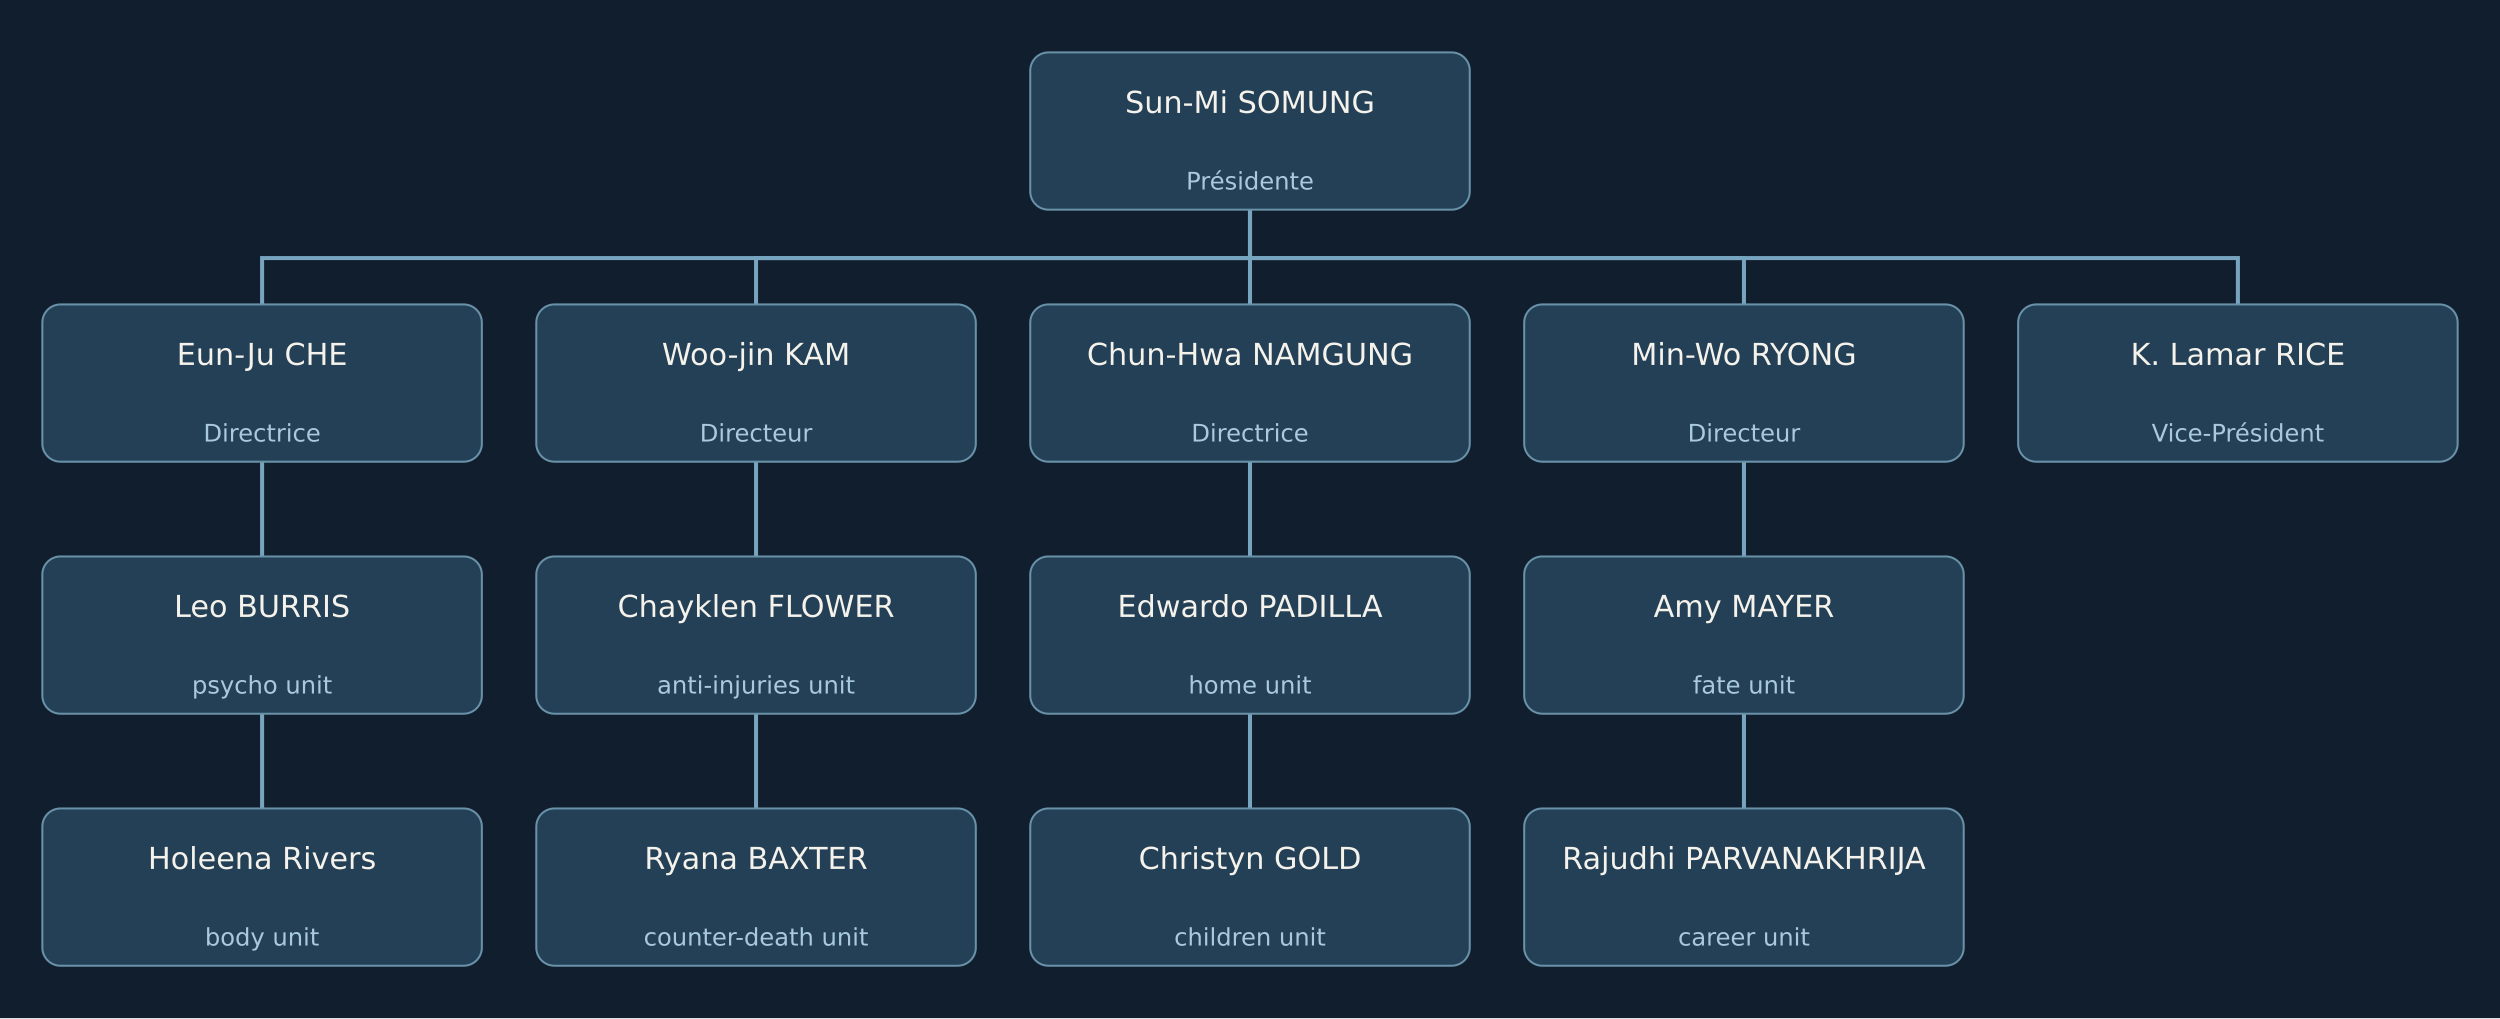
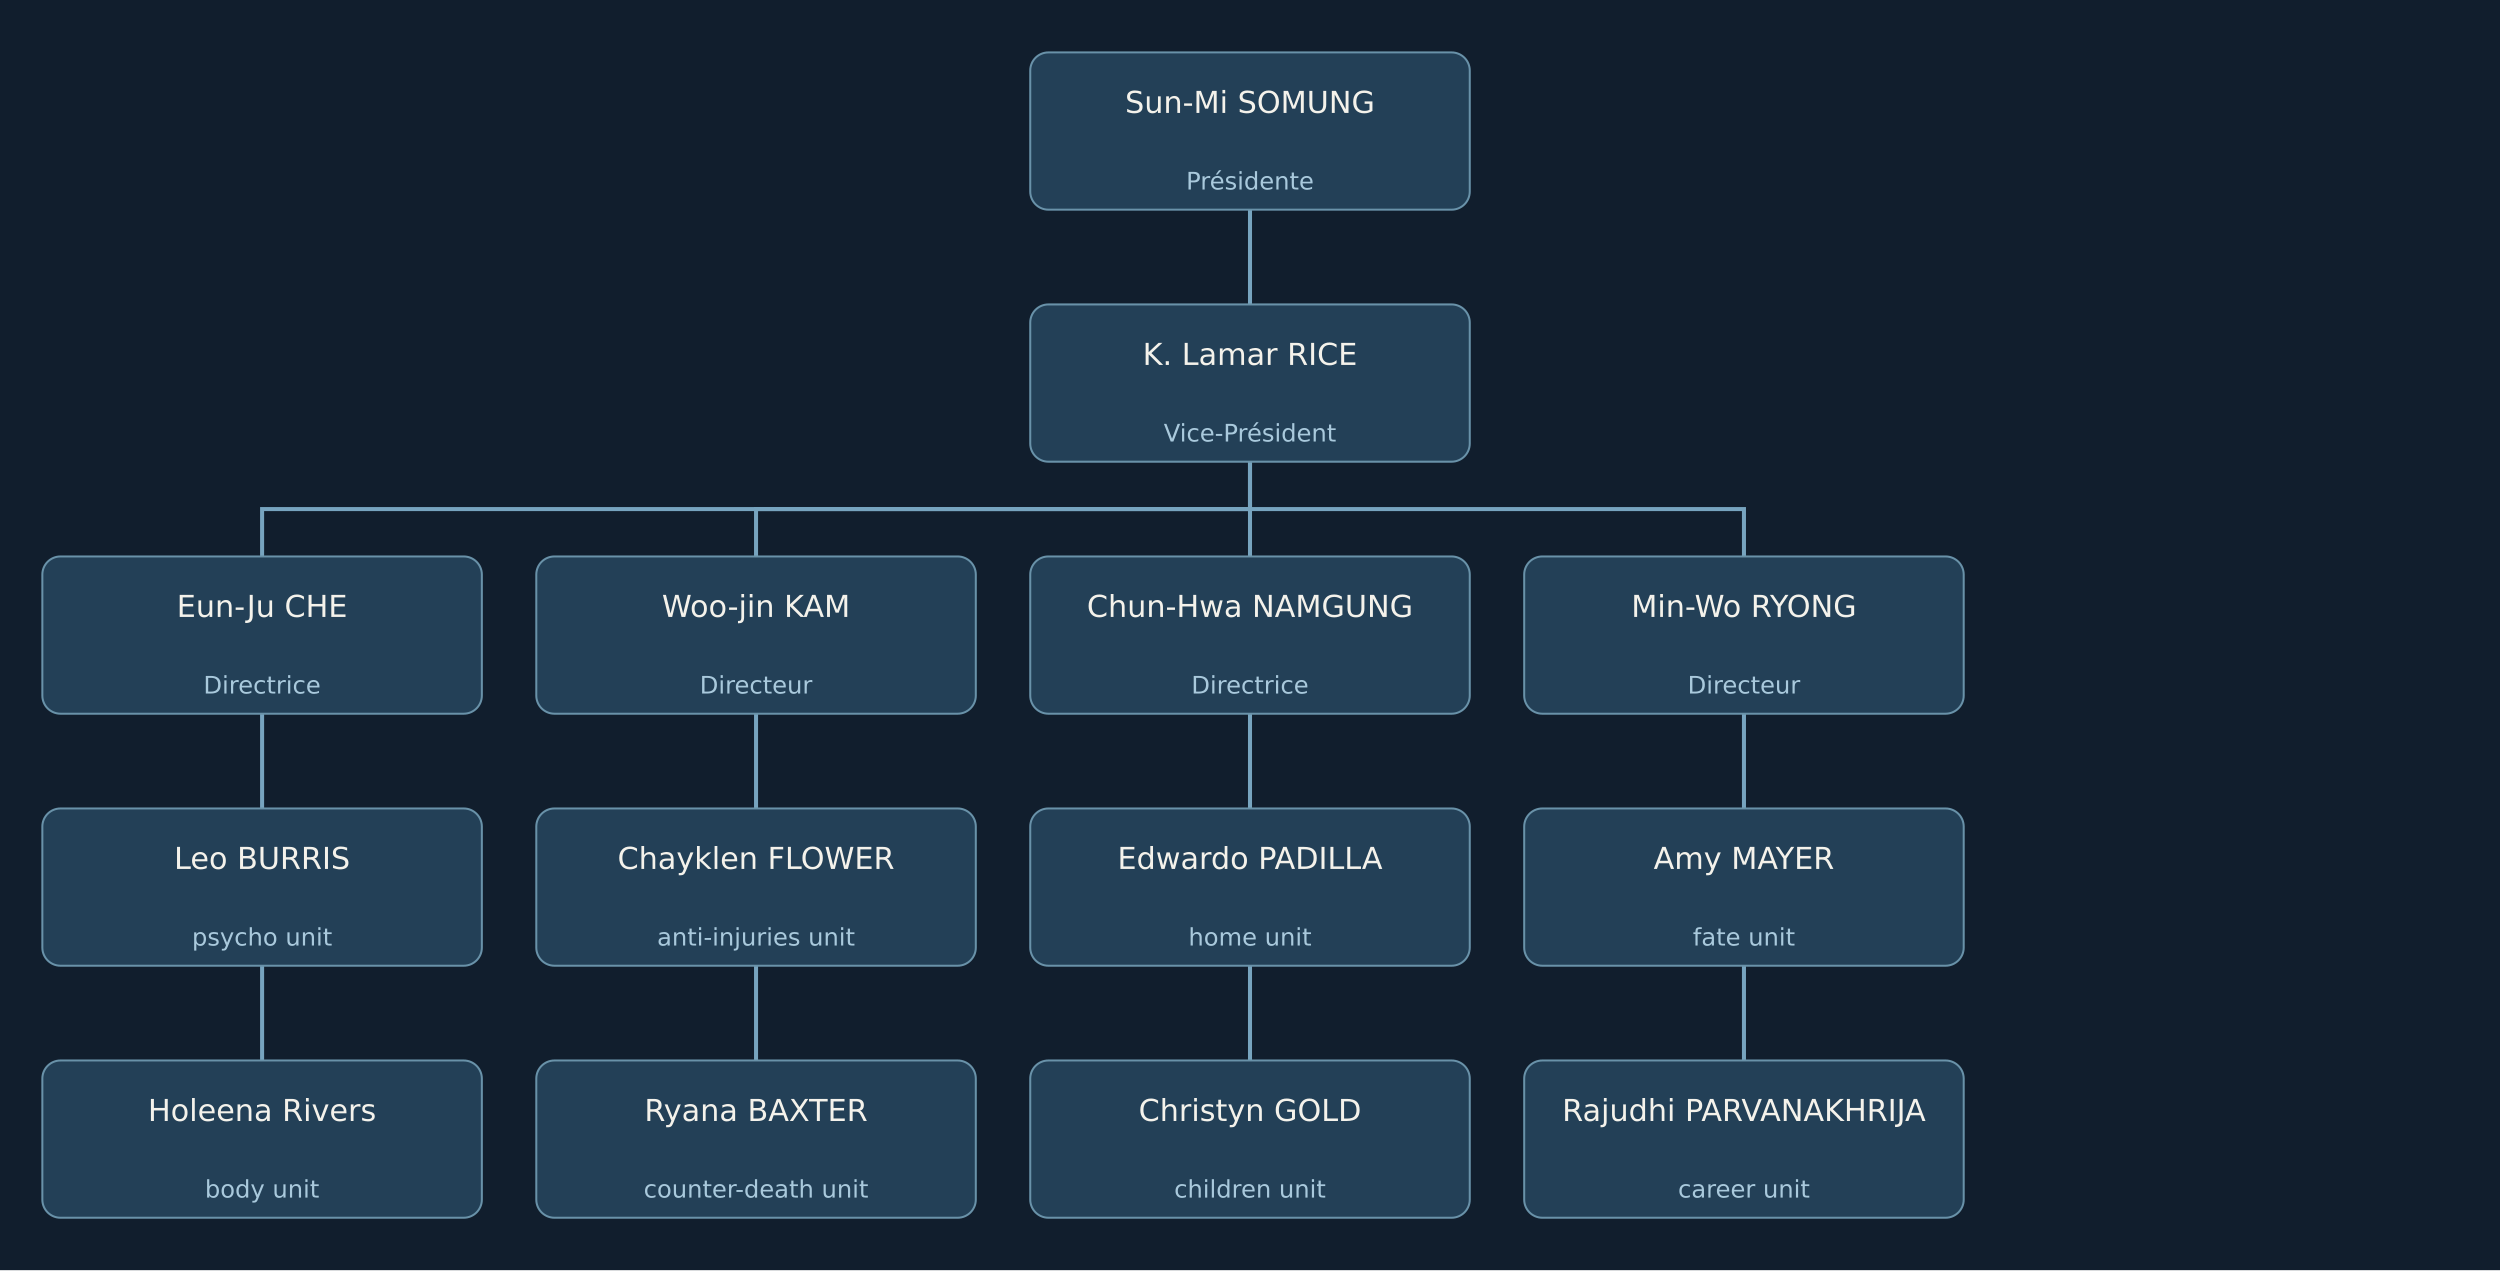
- <svg xmlns="http://www.w3.org/2000/svg" viewBox="0 0 1240 505" role="img" aria-label="Organigramme de northstar">
+ <svg xmlns="http://www.w3.org/2000/svg" viewBox="0 0 1240 630" role="img" aria-label="Organigramme de northstar">
  <rect width="100%" height="100%" fill="#111e2d" />
-   <path d="M620 103 V128 H130 V152" fill="none" stroke="#77a4bf" stroke-width="2" />
-   <path d="M130 228 V252 H130 V277" fill="none" stroke="#77a4bf" stroke-width="2" />
-   <path d="M620 103 V128 H375 V152" fill="none" stroke="#77a4bf" stroke-width="2" />
-   <path d="M865 353 V378 H865 V402" fill="none" stroke="#77a4bf" stroke-width="2" />
-   <path d="M620 103 V128 H620 V152" fill="none" stroke="#77a4bf" stroke-width="2" />
-   <path d="M375 353 V378 H375 V402" fill="none" stroke="#77a4bf" stroke-width="2" />
-   <path d="M620 103 V128 H865 V152" fill="none" stroke="#77a4bf" stroke-width="2" />
-   <path d="M620 103 V128 H1110 V152" fill="none" stroke="#77a4bf" stroke-width="2" />
-   <path d="M130 353 V378 H130 V402" fill="none" stroke="#77a4bf" stroke-width="2" />
-   <path d="M865 228 V252 H865 V277" fill="none" stroke="#77a4bf" stroke-width="2" />
-   <path d="M620 228 V252 H620 V277" fill="none" stroke="#77a4bf" stroke-width="2" />
-   <path d="M620 353 V378 H620 V402" fill="none" stroke="#77a4bf" stroke-width="2" />
-   <path d="M375 228 V252 H375 V277" fill="none" stroke="#77a4bf" stroke-width="2" />
+   <path d="M620 228 V252.5 H130 V277" fill="none" stroke="#77a4bf" stroke-width="2" />
+   <path d="M130 353 V377.5 H130 V402" fill="none" stroke="#77a4bf" stroke-width="2" />
+   <path d="M620 228 V252.5 H375 V277" fill="none" stroke="#77a4bf" stroke-width="2" />
+   <path d="M865 478 V502.5 H865 V527" fill="none" stroke="#77a4bf" stroke-width="2" />
+   <path d="M620 228 V252.5 H620 V277" fill="none" stroke="#77a4bf" stroke-width="2" />
+   <path d="M375 478 V502.5 H375 V527" fill="none" stroke="#77a4bf" stroke-width="2" />
+   <path d="M620 228 V252.5 H865 V277" fill="none" stroke="#77a4bf" stroke-width="2" />
+   <path d="M620 103 V127.5 H620 V152" fill="none" stroke="#77a4bf" stroke-width="2" />
+   <path d="M130 478 V502.5 H130 V527" fill="none" stroke="#77a4bf" stroke-width="2" />
+   <path d="M865 353 V377.5 H865 V402" fill="none" stroke="#77a4bf" stroke-width="2" />
+   <path d="M620 353 V377.5 H620 V402" fill="none" stroke="#77a4bf" stroke-width="2" />
+   <path d="M620 478 V502.5 H620 V527" fill="none" stroke="#77a4bf" stroke-width="2" />
+   <path d="M375 353 V377.5 H375 V402" fill="none" stroke="#77a4bf" stroke-width="2" />
+   <rect x="21" y="526" width="218" height="78" rx="9" fill="#234057" stroke="#6992a9" />
+   <text x="130" y="556" text-anchor="middle" fill="#f4f2eb" font-family="DejaVu Sans, sans-serif" font-size="15">Holeena Rivers</text>
+   <text x="130" y="594" text-anchor="middle" fill="#a9c9dc" font-family="DejaVu Sans, sans-serif" font-size="12">body unit</text>
  <rect x="21" y="401" width="218" height="78" rx="9" fill="#234057" stroke="#6992a9" />
-   <text x="130" y="431" text-anchor="middle" fill="#f4f2eb" font-family="DejaVu Sans, sans-serif" font-size="15">Holeena Rivers</text>
-   <text x="130" y="469" text-anchor="middle" fill="#a9c9dc" font-family="DejaVu Sans, sans-serif" font-size="12">body unit</text>
+   <text x="130" y="431" text-anchor="middle" fill="#f4f2eb" font-family="DejaVu Sans, sans-serif" font-size="15">Leo BURRIS</text>
+   <text x="130" y="469" text-anchor="middle" fill="#a9c9dc" font-family="DejaVu Sans, sans-serif" font-size="12">psycho unit</text>
  <rect x="21" y="276" width="218" height="78" rx="9" fill="#234057" stroke="#6992a9" />
-   <text x="130" y="306" text-anchor="middle" fill="#f4f2eb" font-family="DejaVu Sans, sans-serif" font-size="15">Leo BURRIS</text>
-   <text x="130" y="344" text-anchor="middle" fill="#a9c9dc" font-family="DejaVu Sans, sans-serif" font-size="12">psycho unit</text>
-   <rect x="21" y="151" width="218" height="78" rx="9" fill="#234057" stroke="#6992a9" />
-   <text x="130" y="181" text-anchor="middle" fill="#f4f2eb" font-family="DejaVu Sans, sans-serif" font-size="15">Eun-Ju CHE</text>
-   <text x="130" y="219" text-anchor="middle" fill="#a9c9dc" font-family="DejaVu Sans, sans-serif" font-size="12">Directrice</text>
+   <text x="130" y="306" text-anchor="middle" fill="#f4f2eb" font-family="DejaVu Sans, sans-serif" font-size="15">Eun-Ju CHE</text>
+   <text x="130" y="344" text-anchor="middle" fill="#a9c9dc" font-family="DejaVu Sans, sans-serif" font-size="12">Directrice</text>
+   <rect x="266" y="526" width="218" height="78" rx="9" fill="#234057" stroke="#6992a9" />
+   <text x="375" y="556" text-anchor="middle" fill="#f4f2eb" font-family="DejaVu Sans, sans-serif" font-size="15">Ryana BAXTER</text>
+   <text x="375" y="594" text-anchor="middle" fill="#a9c9dc" font-family="DejaVu Sans, sans-serif" font-size="12">counter-death unit</text>
  <rect x="266" y="401" width="218" height="78" rx="9" fill="#234057" stroke="#6992a9" />
-   <text x="375" y="431" text-anchor="middle" fill="#f4f2eb" font-family="DejaVu Sans, sans-serif" font-size="15">Ryana BAXTER</text>
-   <text x="375" y="469" text-anchor="middle" fill="#a9c9dc" font-family="DejaVu Sans, sans-serif" font-size="12">counter-death unit</text>
+   <text x="375" y="431" text-anchor="middle" fill="#f4f2eb" font-family="DejaVu Sans, sans-serif" font-size="15">Chayklen FLOWER</text>
+   <text x="375" y="469" text-anchor="middle" fill="#a9c9dc" font-family="DejaVu Sans, sans-serif" font-size="12">anti-injuries unit</text>
  <rect x="266" y="276" width="218" height="78" rx="9" fill="#234057" stroke="#6992a9" />
-   <text x="375" y="306" text-anchor="middle" fill="#f4f2eb" font-family="DejaVu Sans, sans-serif" font-size="15">Chayklen FLOWER</text>
-   <text x="375" y="344" text-anchor="middle" fill="#a9c9dc" font-family="DejaVu Sans, sans-serif" font-size="12">anti-injuries unit</text>
-   <rect x="266" y="151" width="218" height="78" rx="9" fill="#234057" stroke="#6992a9" />
-   <text x="375" y="181" text-anchor="middle" fill="#f4f2eb" font-family="DejaVu Sans, sans-serif" font-size="15">Woo-jin KAM</text>
-   <text x="375" y="219" text-anchor="middle" fill="#a9c9dc" font-family="DejaVu Sans, sans-serif" font-size="12">Directeur</text>
+   <text x="375" y="306" text-anchor="middle" fill="#f4f2eb" font-family="DejaVu Sans, sans-serif" font-size="15">Woo-jin KAM</text>
+   <text x="375" y="344" text-anchor="middle" fill="#a9c9dc" font-family="DejaVu Sans, sans-serif" font-size="12">Directeur</text>
+   <rect x="511" y="526" width="218" height="78" rx="9" fill="#234057" stroke="#6992a9" />
+   <text x="620" y="556" text-anchor="middle" fill="#f4f2eb" font-family="DejaVu Sans, sans-serif" font-size="15">Christyn GOLD</text>
+   <text x="620" y="594" text-anchor="middle" fill="#a9c9dc" font-family="DejaVu Sans, sans-serif" font-size="12">children unit</text>
  <rect x="511" y="401" width="218" height="78" rx="9" fill="#234057" stroke="#6992a9" />
-   <text x="620" y="431" text-anchor="middle" fill="#f4f2eb" font-family="DejaVu Sans, sans-serif" font-size="15">Christyn GOLD</text>
-   <text x="620" y="469" text-anchor="middle" fill="#a9c9dc" font-family="DejaVu Sans, sans-serif" font-size="12">children unit</text>
+   <text x="620" y="431" text-anchor="middle" fill="#f4f2eb" font-family="DejaVu Sans, sans-serif" font-size="15">Edwardo PADILLA</text>
+   <text x="620" y="469" text-anchor="middle" fill="#a9c9dc" font-family="DejaVu Sans, sans-serif" font-size="12">home unit</text>
  <rect x="511" y="276" width="218" height="78" rx="9" fill="#234057" stroke="#6992a9" />
-   <text x="620" y="306" text-anchor="middle" fill="#f4f2eb" font-family="DejaVu Sans, sans-serif" font-size="15">Edwardo PADILLA</text>
-   <text x="620" y="344" text-anchor="middle" fill="#a9c9dc" font-family="DejaVu Sans, sans-serif" font-size="12">home unit</text>
+   <text x="620" y="306" text-anchor="middle" fill="#f4f2eb" font-family="DejaVu Sans, sans-serif" font-size="15">Chun-Hwa NAMGUNG</text>
+   <text x="620" y="344" text-anchor="middle" fill="#a9c9dc" font-family="DejaVu Sans, sans-serif" font-size="12">Directrice</text>
+   <rect x="756" y="526" width="218" height="78" rx="9" fill="#234057" stroke="#6992a9" />
+   <text x="865" y="556" text-anchor="middle" fill="#f4f2eb" font-family="DejaVu Sans, sans-serif" font-size="15">Rajudhi PARVANAKHRIJA</text>
+   <text x="865" y="594" text-anchor="middle" fill="#a9c9dc" font-family="DejaVu Sans, sans-serif" font-size="12">career unit</text>
+   <rect x="756" y="401" width="218" height="78" rx="9" fill="#234057" stroke="#6992a9" />
+   <text x="865" y="431" text-anchor="middle" fill="#f4f2eb" font-family="DejaVu Sans, sans-serif" font-size="15">Amy MAYER</text>
+   <text x="865" y="469" text-anchor="middle" fill="#a9c9dc" font-family="DejaVu Sans, sans-serif" font-size="12">fate unit</text>
+   <rect x="756" y="276" width="218" height="78" rx="9" fill="#234057" stroke="#6992a9" />
+   <text x="865" y="306" text-anchor="middle" fill="#f4f2eb" font-family="DejaVu Sans, sans-serif" font-size="15">Min-Wo RYONG</text>
+   <text x="865" y="344" text-anchor="middle" fill="#a9c9dc" font-family="DejaVu Sans, sans-serif" font-size="12">Directeur</text>
  <rect x="511" y="151" width="218" height="78" rx="9" fill="#234057" stroke="#6992a9" />
-   <text x="620" y="181" text-anchor="middle" fill="#f4f2eb" font-family="DejaVu Sans, sans-serif" font-size="15">Chun-Hwa NAMGUNG</text>
-   <text x="620" y="219" text-anchor="middle" fill="#a9c9dc" font-family="DejaVu Sans, sans-serif" font-size="12">Directrice</text>
-   <rect x="756" y="401" width="218" height="78" rx="9" fill="#234057" stroke="#6992a9" />
-   <text x="865" y="431" text-anchor="middle" fill="#f4f2eb" font-family="DejaVu Sans, sans-serif" font-size="15">Rajudhi PARVANAKHRIJA</text>
-   <text x="865" y="469" text-anchor="middle" fill="#a9c9dc" font-family="DejaVu Sans, sans-serif" font-size="12">career unit</text>
-   <rect x="756" y="276" width="218" height="78" rx="9" fill="#234057" stroke="#6992a9" />
-   <text x="865" y="306" text-anchor="middle" fill="#f4f2eb" font-family="DejaVu Sans, sans-serif" font-size="15">Amy MAYER</text>
-   <text x="865" y="344" text-anchor="middle" fill="#a9c9dc" font-family="DejaVu Sans, sans-serif" font-size="12">fate unit</text>
-   <rect x="756" y="151" width="218" height="78" rx="9" fill="#234057" stroke="#6992a9" />
-   <text x="865" y="181" text-anchor="middle" fill="#f4f2eb" font-family="DejaVu Sans, sans-serif" font-size="15">Min-Wo RYONG</text>
-   <text x="865" y="219" text-anchor="middle" fill="#a9c9dc" font-family="DejaVu Sans, sans-serif" font-size="12">Directeur</text>
-   <rect x="1001" y="151" width="218" height="78" rx="9" fill="#234057" stroke="#6992a9" />
-   <text x="1110" y="181" text-anchor="middle" fill="#f4f2eb" font-family="DejaVu Sans, sans-serif" font-size="15">K. Lamar RICE</text>
-   <text x="1110" y="219" text-anchor="middle" fill="#a9c9dc" font-family="DejaVu Sans, sans-serif" font-size="12">Vice-Président</text>
+   <text x="620" y="181" text-anchor="middle" fill="#f4f2eb" font-family="DejaVu Sans, sans-serif" font-size="15">K. Lamar RICE</text>
+   <text x="620" y="219" text-anchor="middle" fill="#a9c9dc" font-family="DejaVu Sans, sans-serif" font-size="12">Vice-Président</text>
  <rect x="511" y="26" width="218" height="78" rx="9" fill="#234057" stroke="#6992a9" />
  <text x="620" y="56" text-anchor="middle" fill="#f4f2eb" font-family="DejaVu Sans, sans-serif" font-size="15">Sun-Mi SOMUNG</text>
  <text x="620" y="94" text-anchor="middle" fill="#a9c9dc" font-family="DejaVu Sans, sans-serif" font-size="12">Présidente</text>
</svg>
